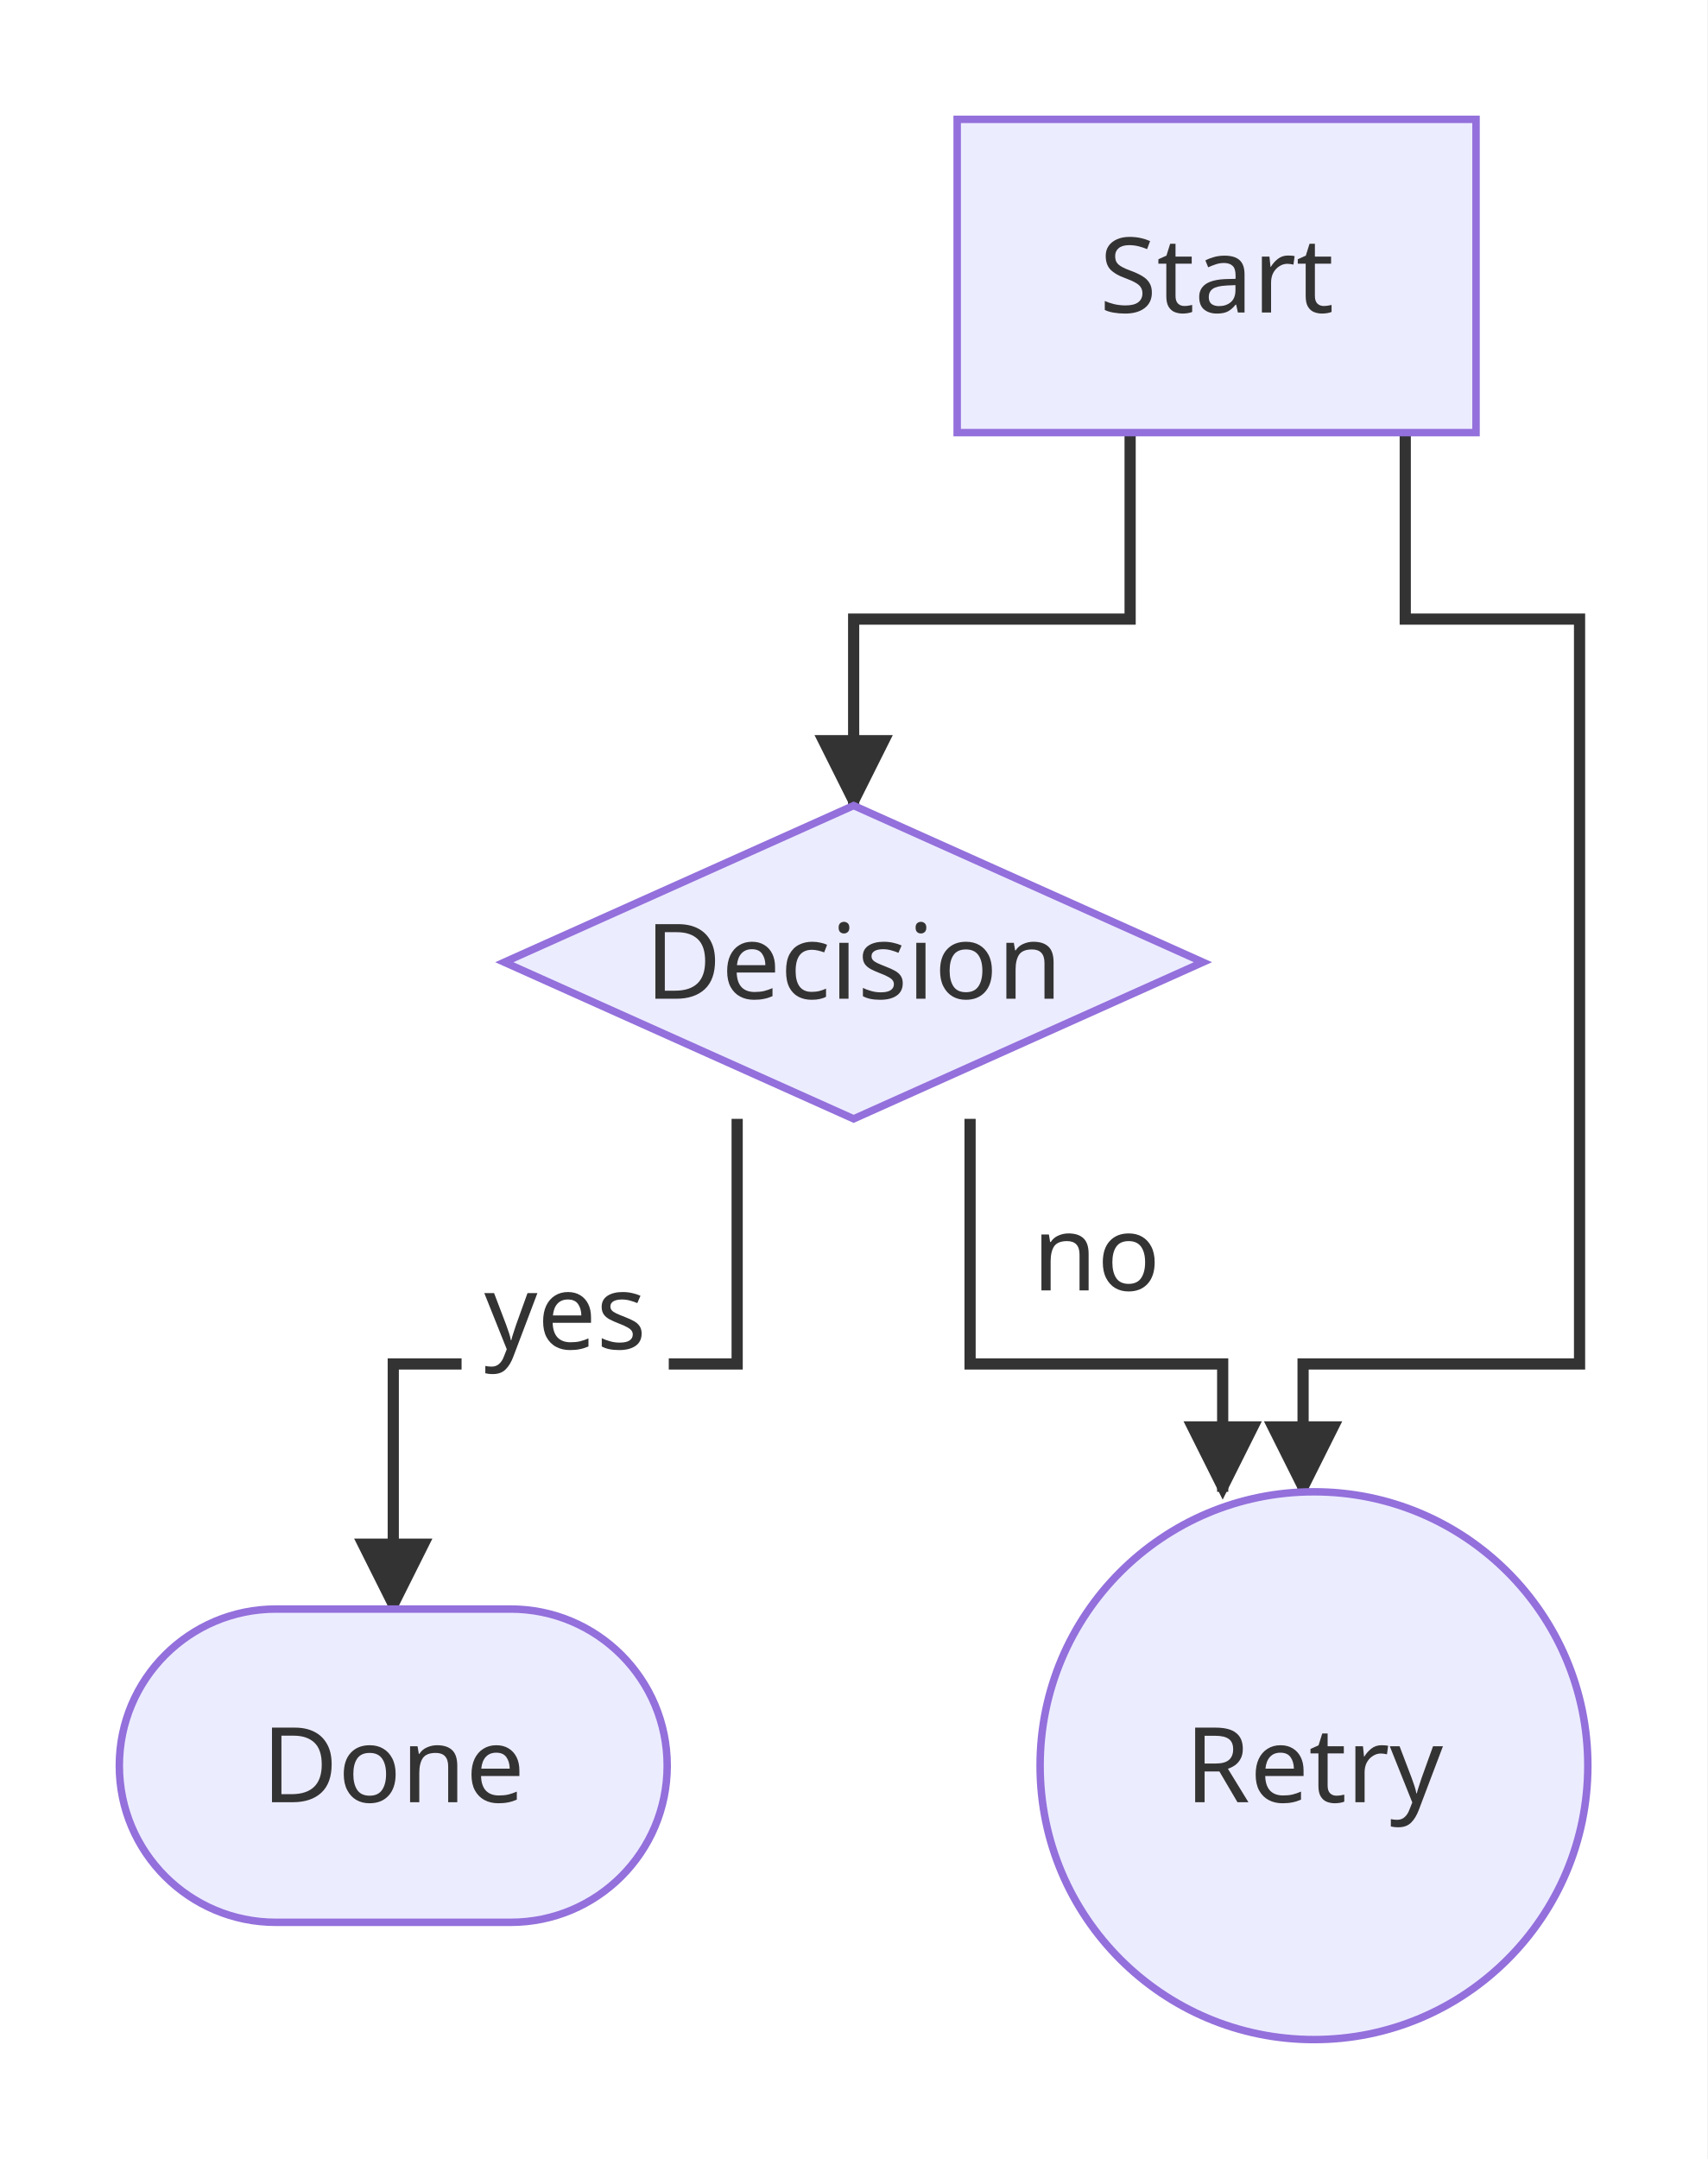
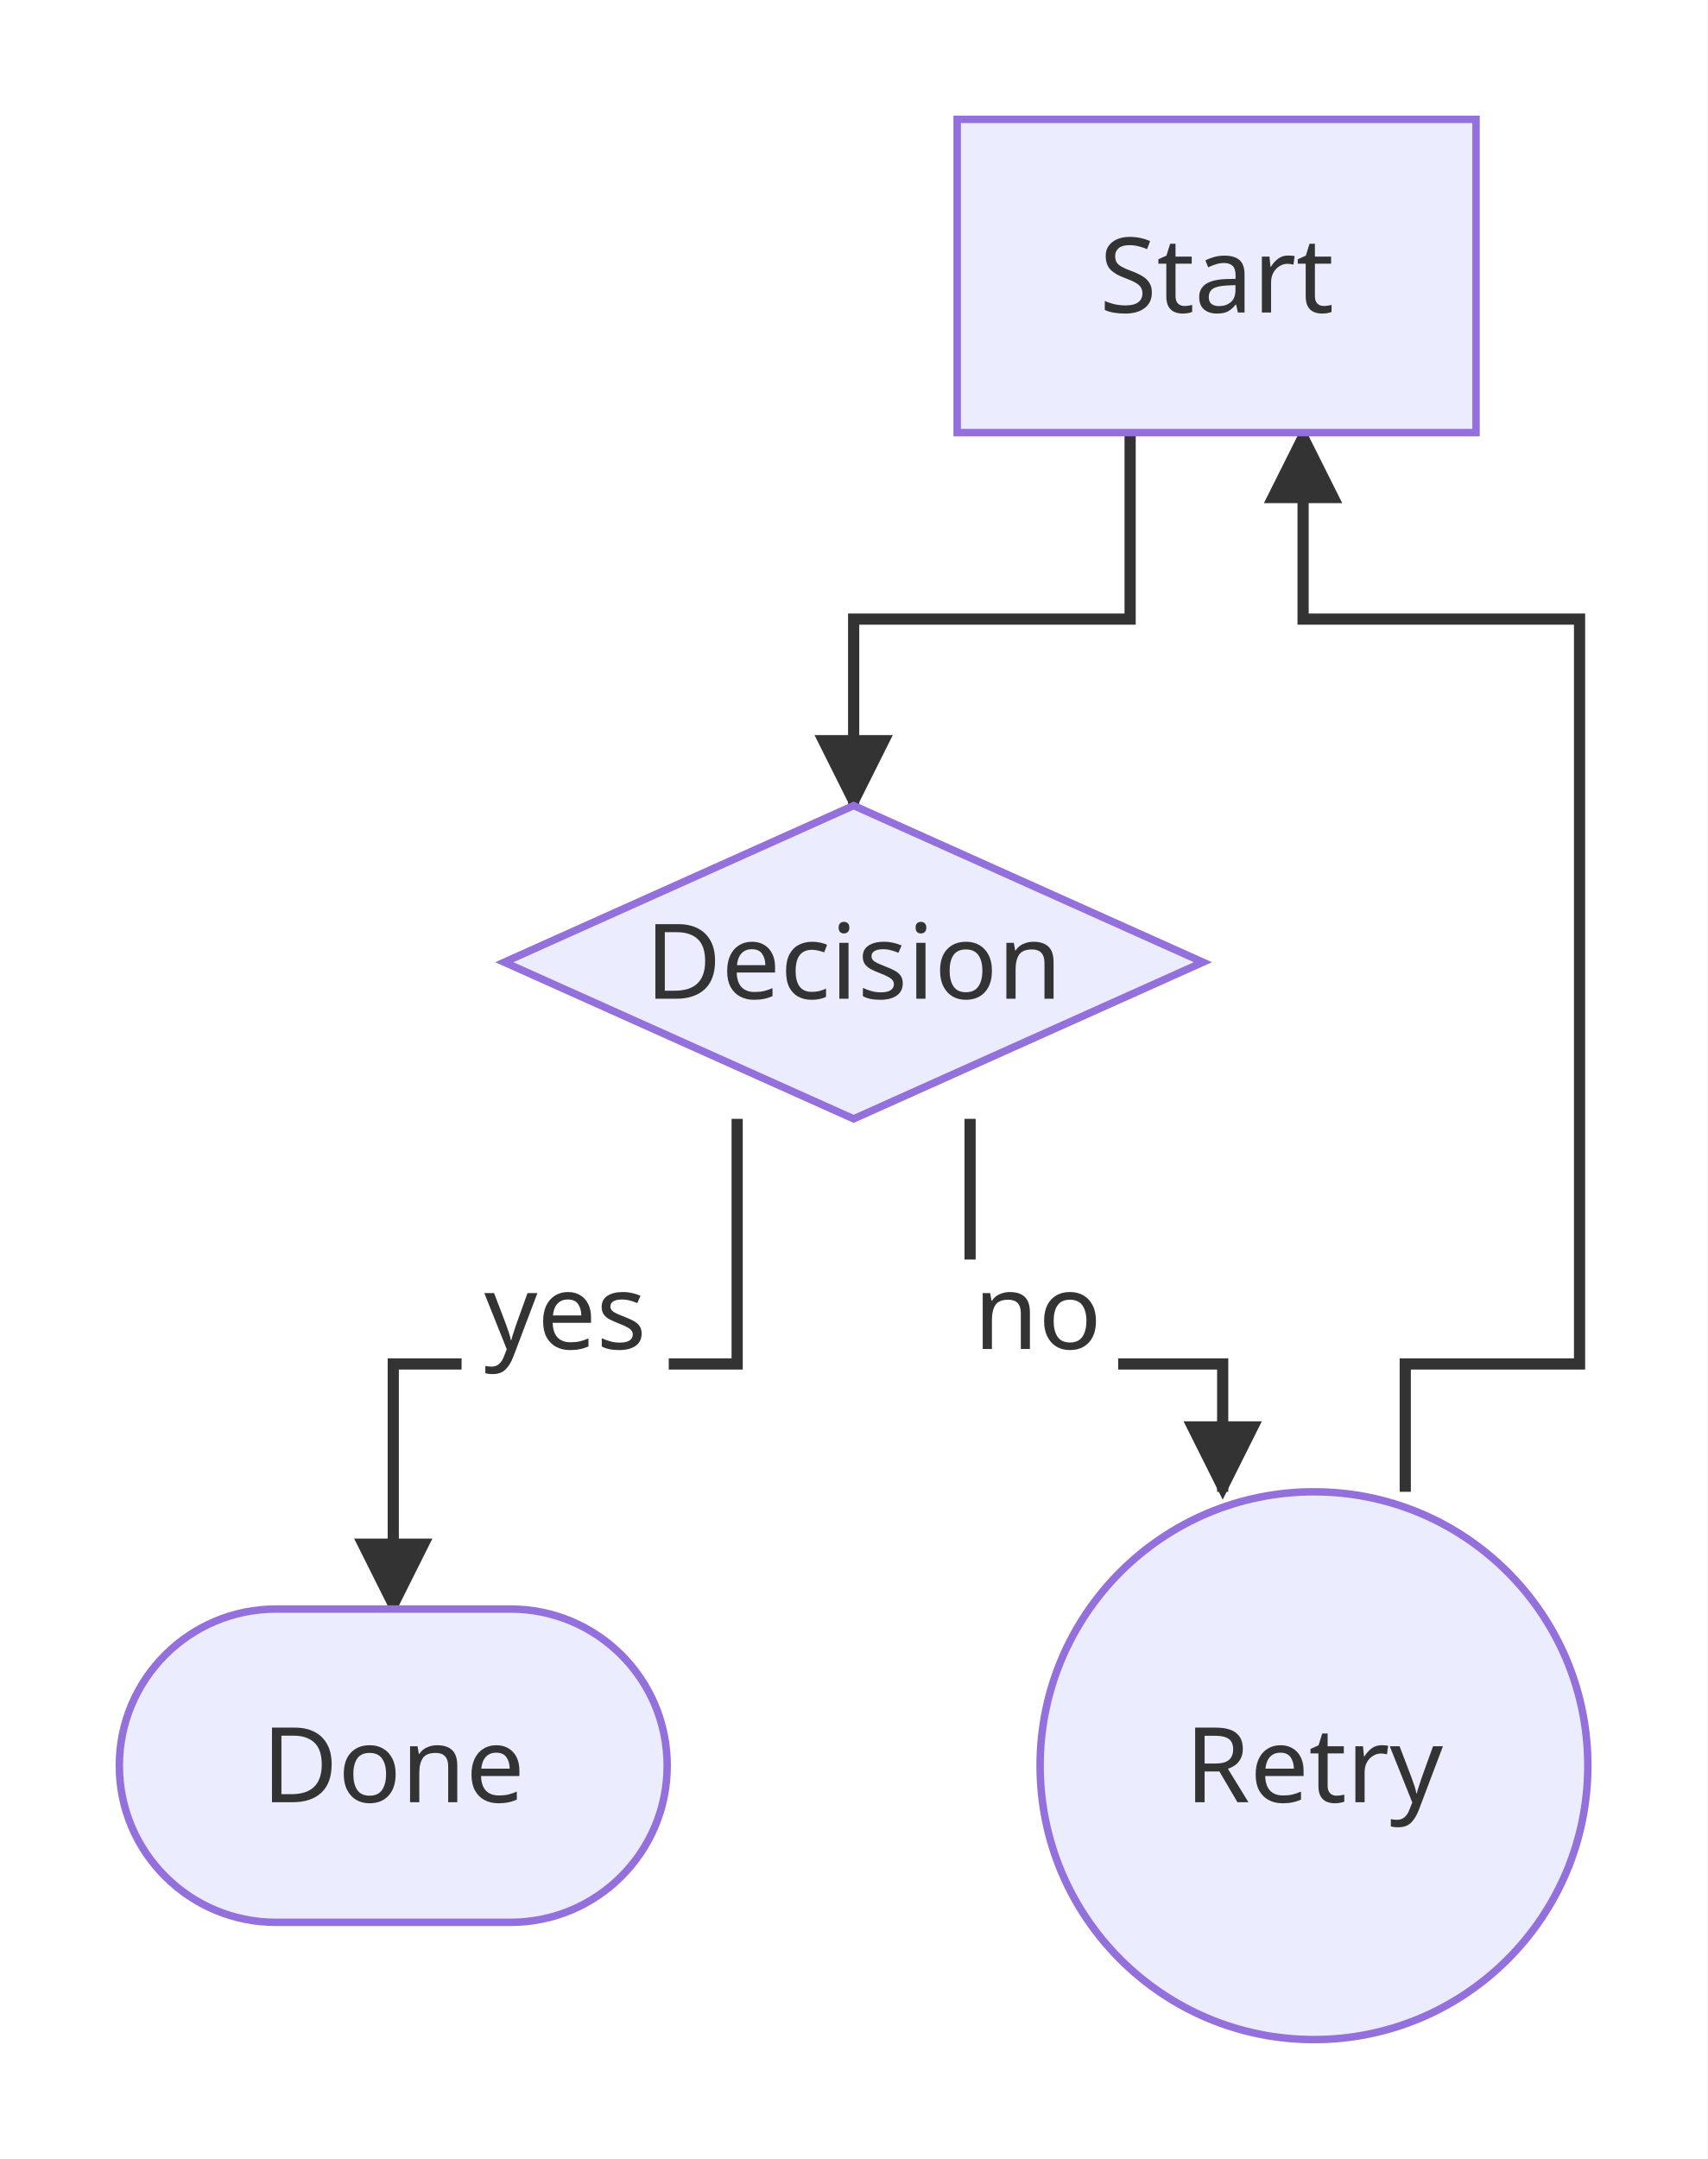
<svg xmlns="http://www.w3.org/2000/svg" role="img" width="228.91" height="289.45" viewBox="0 0 228.91 289.45" font-family="sans-serif" font-size="14">
  <defs>
    <marker id="arrow" viewBox="0 0 10 10" refX="9" refY="5" markerWidth="7" markerHeight="7" orient="auto-start-reverse">
      <path d="M0,0 L10,5 L0,10 z" fill="#333333" />
    </marker>
  </defs>
  <rect width="100%" height="100%" fill="#ffffff" />
  <g transform="translate(16,16)">
    <path d="M135.53,42 L135.53,67 L98.46,67 L98.46,92" fill="none" stroke="#333333" stroke-width="1.5" marker-end="url(#arrow)" />
    <path d="M82.84,134 L82.84,166.86 L36.73,166.86 L36.73,199.72" fill="none" stroke="#333333" stroke-width="1.5" marker-end="url(#arrow)" />
    <rect x="45.89" y="152.86" width="27.78" height="18" fill="#ffffff" />
    <text x="59.79" y="166.86" fill="#333333" text-anchor="middle" dy="-2">yes</text>
    <path d="M114.07,134 L114.07,166.86 L147.94,166.86 L147.94,184" fill="none" stroke="#333333" stroke-width="1.5" marker-end="url(#arrow)" />
-     <rect x="120.22" y="145" width="21.57" height="18" fill="#ffffff" />
-     <text x="131.01" y="159" fill="#333333" text-anchor="middle" dy="-2">no</text>
-     <path d="M172.42,42 L172.42,67 L195.79,67 L195.79,113 L195.79,166.86 L158.72,166.86 L158.72,184" fill="none" stroke="#333333" stroke-width="1.5" marker-end="url(#arrow)" />
+     <rect x="112.36" y="152.86" width="21.57" height="18" fill="#ffffff" />
+     <text x="123.14" y="166.86" fill="#333333" text-anchor="middle" dy="-2">no</text>
+     <path d="M172.42,184 L172.42,166.86 L195.79,166.86 L195.79,113 L195.79,67 L158.72,67 L158.72,42" fill="none" stroke="#333333" stroke-width="1.5" marker-end="url(#arrow)" />
    <rect x="112.34" y="0" width="69.57" height="42" fill="#ECECFF" stroke="#9370DB" />
    <text fill="#333333" text-anchor="middle">
      <tspan x="147.13" y="25.9">Start</tspan>
    </text>
    <polygon points="98.46,92 145.29,113 98.46,134 51.62,113" fill="#ECECFF" stroke="#9370DB" />
    <text fill="#333333" text-anchor="middle">
      <tspan x="98.46" y="117.9">Decision</tspan>
    </text>
    <rect x="0" y="199.72" width="73.46" height="42" rx="21" fill="#ECECFF" stroke="#9370DB" />
    <text fill="#333333" text-anchor="middle">
      <tspan x="36.73" y="225.62">Done</tspan>
    </text>
    <circle cx="160.18" cy="220.72" r="36.72" fill="#ECECFF" stroke="#9370DB" />
    <text fill="#333333" text-anchor="middle">
      <tspan x="160.18" y="225.62">Retry</tspan>
    </text>
  </g>
</svg>
